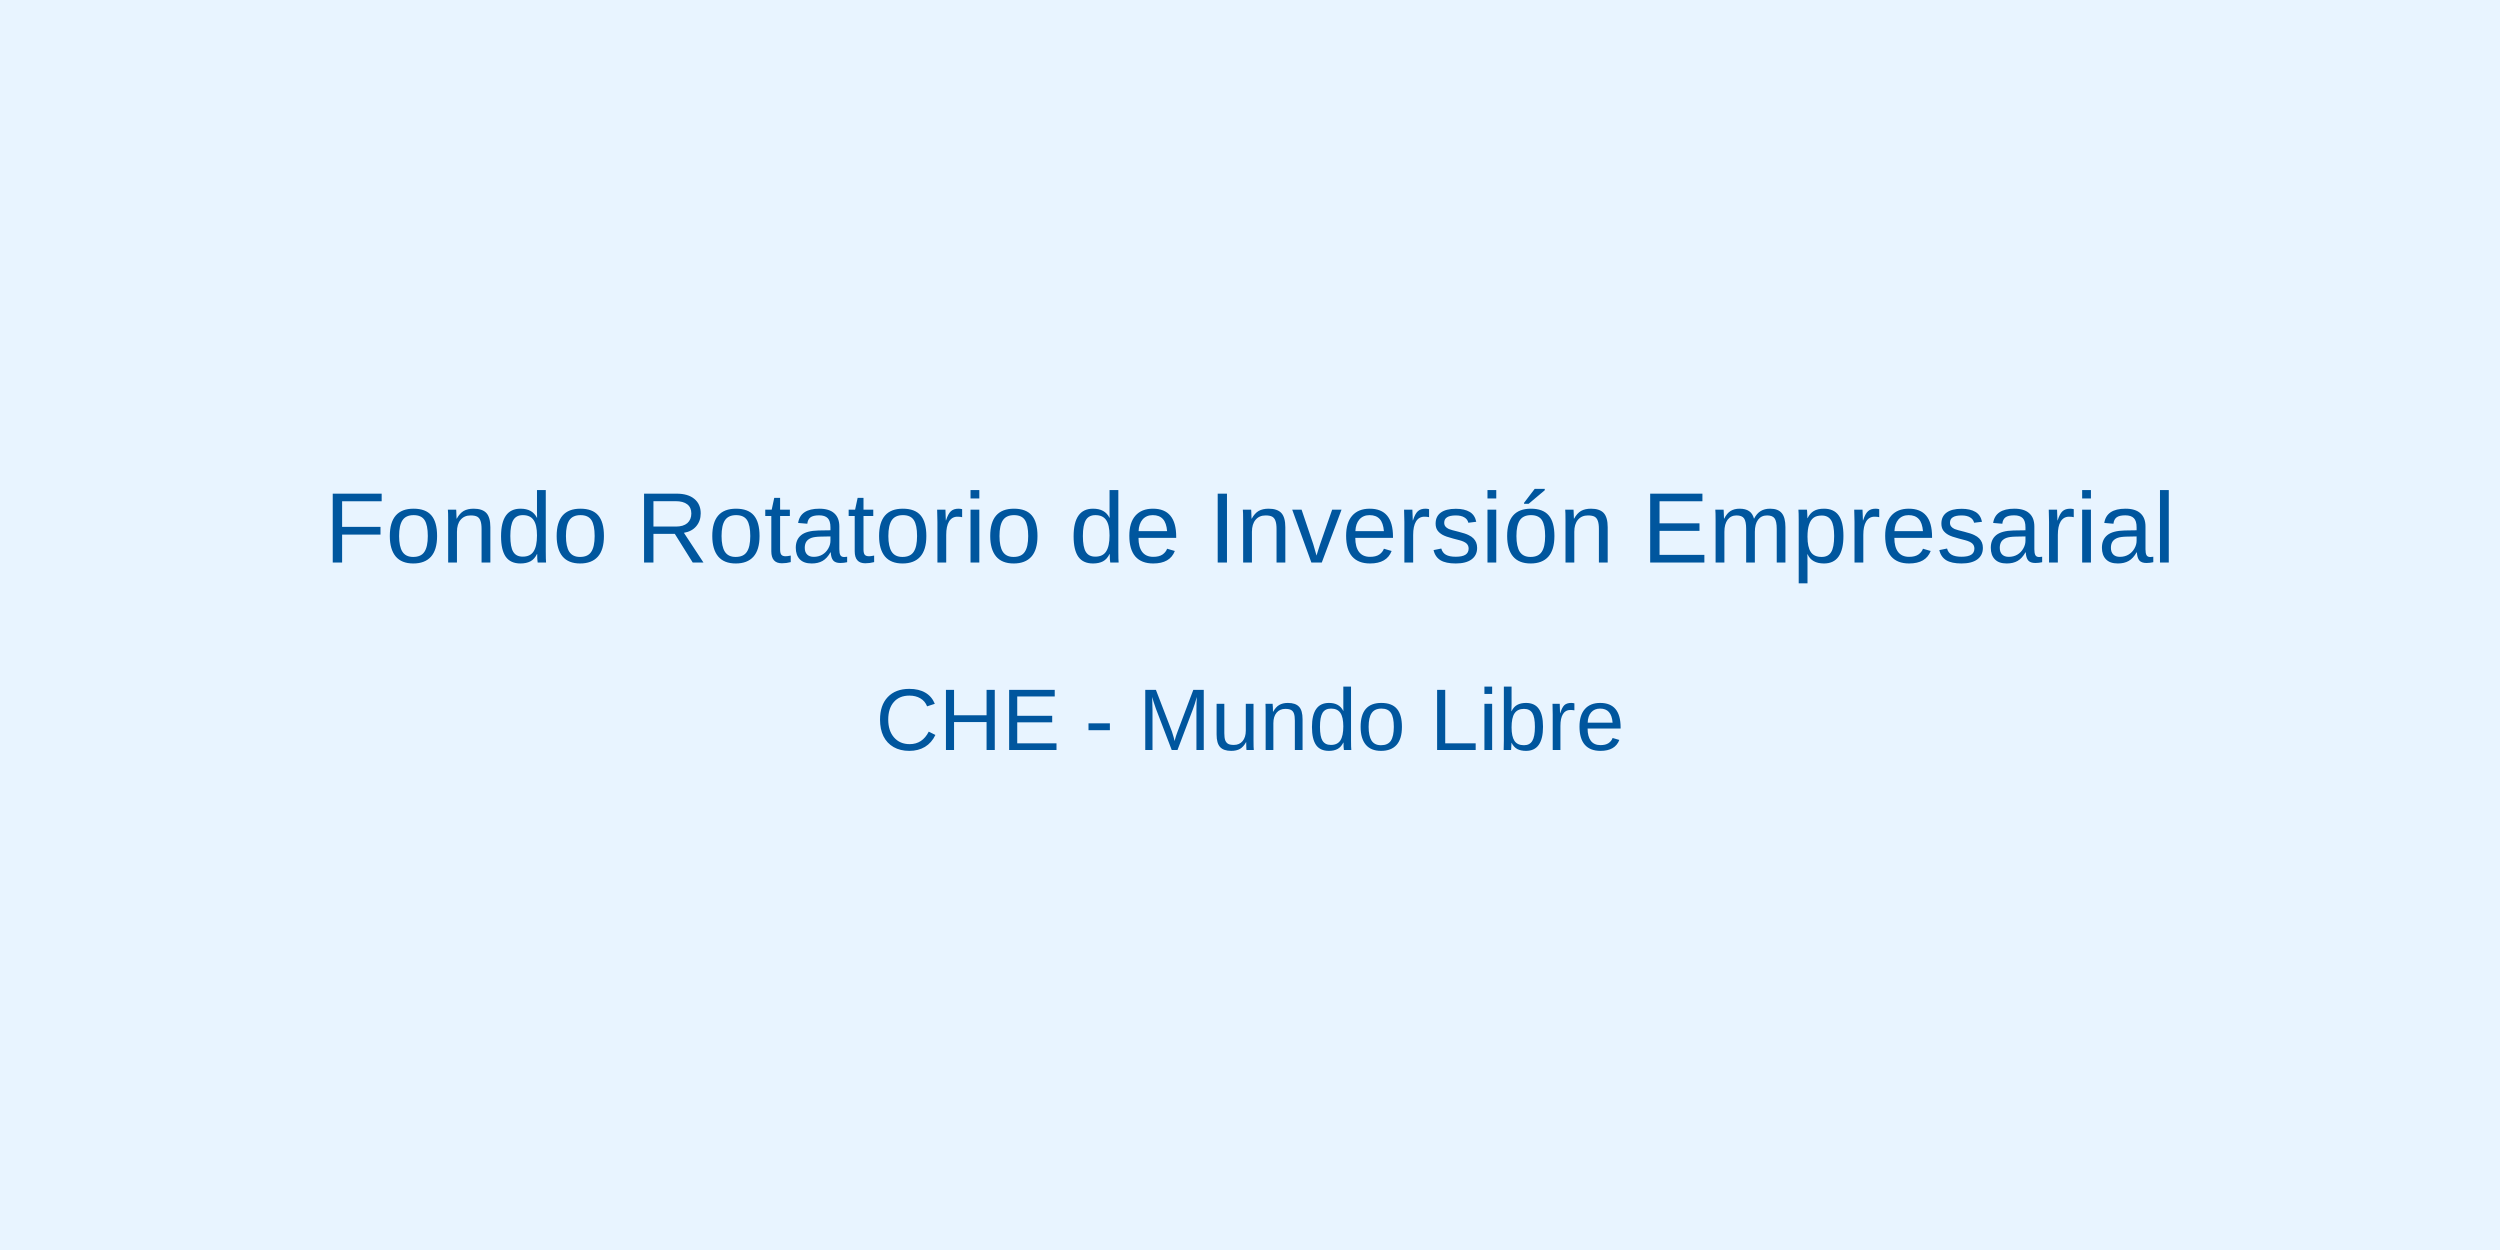
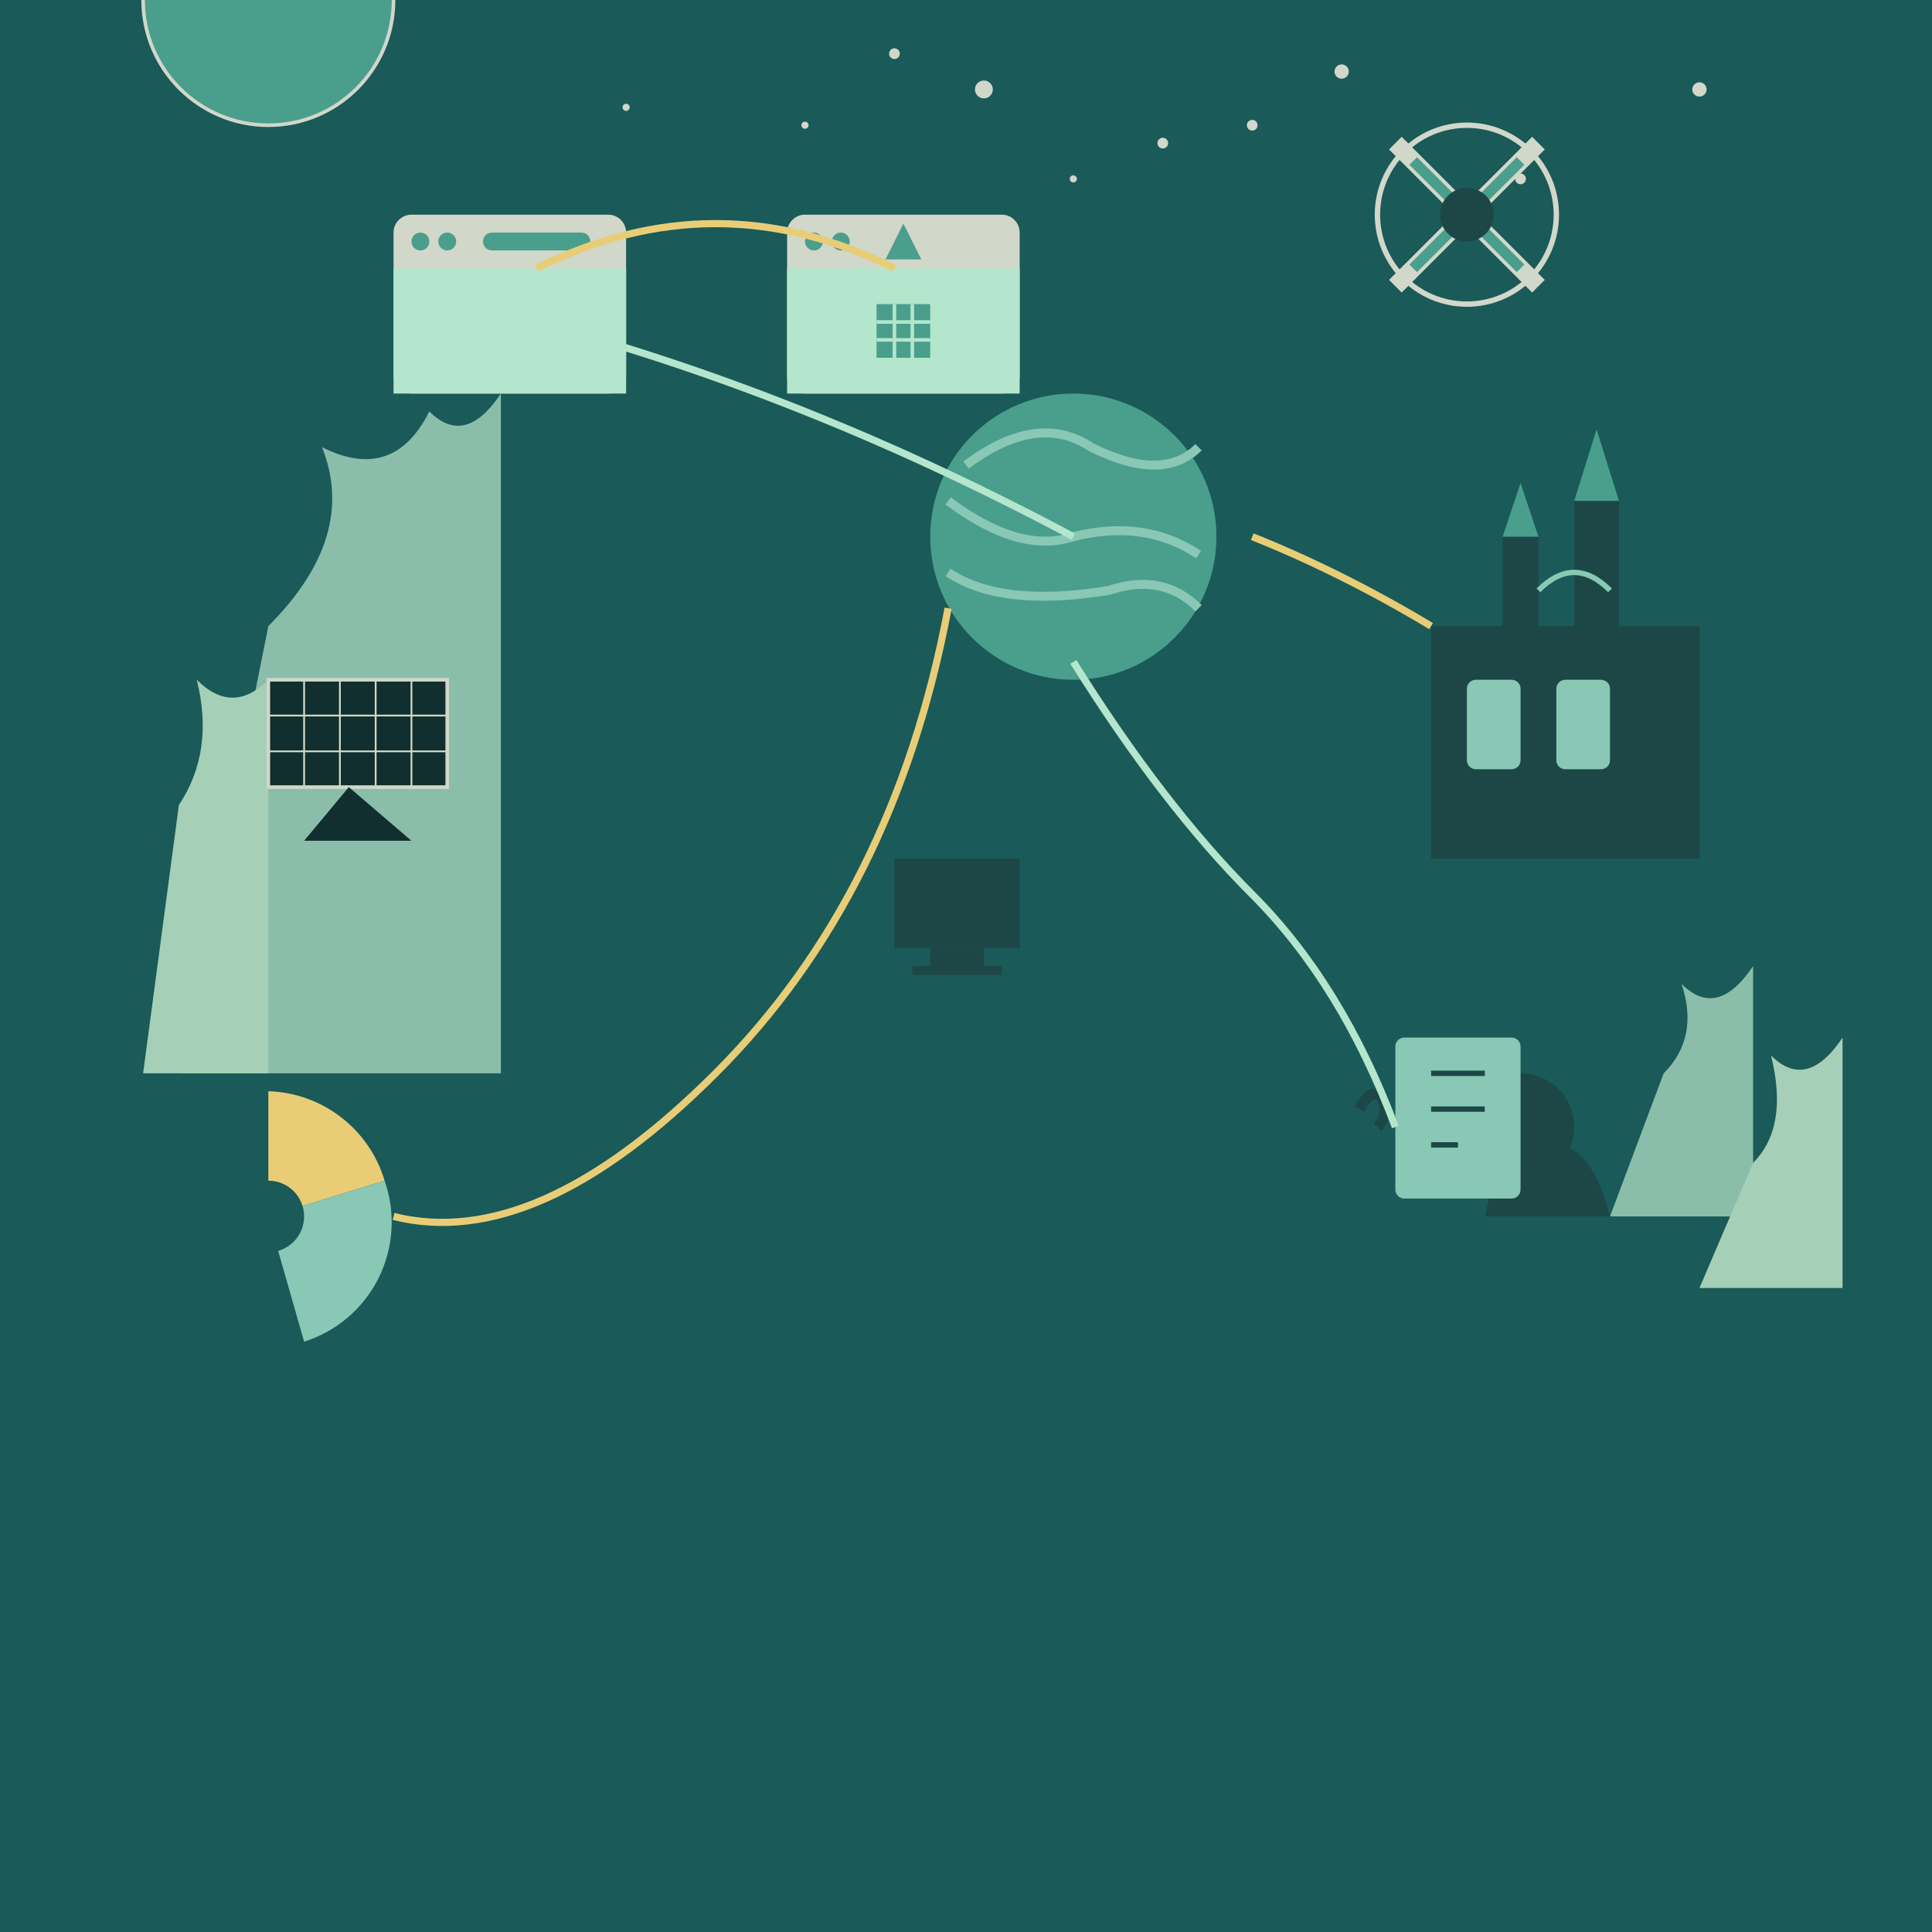
- <svg xmlns="http://www.w3.org/2000/svg" width="400" height="200">
-   <rect width="400" height="200" fill="#e8f4ff" />
-   <text x="200" y="90" font-family="Arial, sans-serif" font-size="16" text-anchor="middle" fill="#00569e">
-     Fondo Rotatorio de Inversión Empresarial
-   </text>
-   <text x="200" y="120" font-family="Arial, sans-serif" font-size="14" text-anchor="middle" fill="#00569e">
-     CHE - Mundo Libre
-   </text>
+ <svg xmlns="http://www.w3.org/2000/svg" version="1.1" width="1080" height="1080" viewBox="0 0 1080 1080">
+   <rect x="0" y="0" width="1080" height="1080" fill="#1a5a58" />
+   <g>
+     <path d="M0,0 L1080,0 L1080,1080 L0,1080 Z" fill="#1a5a58" />
+     <path d="M150,350 Q200,300 180,250 Q220,270 240,230 Q260,250 280,220 L280,600 L100,600 Z" fill="#8abeaa" />
+     <path d="M100,450 Q120,420 110,380 Q130,400 150,380 L150,600 L80,600 Z" fill="#a5cfb7" />
+     <rect x="150" y="380" width="100" height="60" fill="#102f2e" stroke="#d1d7c9" stroke-width="2" />
+     <line x1="150" y1="400" x2="250" y2="400" stroke="#d1d7c9" stroke-width="1" />
+     <line x1="150" y1="420" x2="250" y2="420" stroke="#d1d7c9" stroke-width="1" />
+     <line x1="170" y1="380" x2="170" y2="440" stroke="#d1d7c9" stroke-width="1" />
+     <line x1="190" y1="380" x2="190" y2="440" stroke="#d1d7c9" stroke-width="1" />
+     <line x1="210" y1="380" x2="210" y2="440" stroke="#d1d7c9" stroke-width="1" />
+     <line x1="230" y1="380" x2="230" y2="440" stroke="#d1d7c9" stroke-width="1" />
+     <path d="M195,440 L170,470 L230,470 Z" fill="#102f2e" />
+     <rect x="220" y="120" width="130" height="100" rx="10" ry="10" fill="#d1d7c9" />
+     <rect x="220" y="150" width="130" height="70" rx="0" ry="0" fill="#b3e6cc" />
+     <circle cx="235" cy="135" r="5" fill="#4a9e8c" />
+     <circle cx="250" cy="135" r="5" fill="#4a9e8c" />
+     <rect x="270" y="130" width="60" height="10" rx="5" ry="5" fill="#4a9e8c" />
+     <rect x="440" y="120" width="130" height="100" rx="10" ry="10" fill="#d1d7c9" />
+     <rect x="440" y="150" width="130" height="70" rx="0" ry="0" fill="#b3e6cc" />
+     <circle cx="455" cy="135" r="5" fill="#4a9e8c" />
+     <circle cx="470" cy="135" r="5" fill="#4a9e8c" />
+     <path d="M505,125 L495,145 L515,145 Z" fill="#4a9e8c" />
+     <rect x="490" y="170" width="30" height="30" fill="#4a9e8c" />
+     <path d="M490,180 L520,180 M490,190 L520,190" stroke="#b3e6cc" stroke-width="2" />
+     <path d="M500,170 L500,200 M510,170 L510,200" stroke="#b3e6cc" stroke-width="2" />
+     <circle cx="150" y="680" r="70" fill="#4a9e8c" stroke="#d1d7c9" stroke-width="2" />
+     <path d="M150,680 L150,610 A70,70 0 0,1 215,660 Z" fill="#e8cd76" />
+     <path d="M150,680 L215,660 A70,70 0 0,1 170,750 Z" fill="#88c8b4" />
+     <circle cx="150" cy="680" r="20" fill="#1a5a58" />
+     <circle cx="600" cy="300" r="80" fill="#4a9e8c" />
+     <path d="M540,260 Q580,230 610,250 Q650,270 670,250" fill="none" stroke="#88c8b4" stroke-width="5" />
+     <path d="M530,280 Q570,310 600,300 Q640,290 670,310" fill="none" stroke="#88c8b4" stroke-width="5" />
+     <path d="M530,320 Q560,340 620,330 Q650,320 670,340" fill="none" stroke="#88c8b4" stroke-width="5" />
+     <rect x="800" y="350" width="150" height="130" fill="#1d4747" />
+     <rect x="840" y="300" width="20" height="50" fill="#1d4747" />
+     <rect x="880" y="280" width="25" height="70" fill="#1d4747" />
+     <path d="M840,300 L850,270 L860,300 Z" fill="#4a9e8c" />
+     <path d="M880,280 L892.5,240 L905,280 Z" fill="#4a9e8c" />
+     <rect x="820" y="380" width="30" height="50" rx="5" ry="5" fill="#88c8b4" />
+     <rect x="870" y="380" width="30" height="50" rx="5" ry="5" fill="#88c8b4" />
+     <path d="M860,330 Q880,310 900,330" fill="none" stroke="#88c8b4" stroke-width="3" />
+     <path d="M850,650 C870,630 890,640 900,680 L830,680 C840,640 830,670 850,650 Z" fill="#1d4747" />
+     <circle cx="850" cy="630" r="30" fill="#1d4747" />
+     <rect x="780" y="580" width="70" height="90" rx="5" ry="5" fill="#88c8b4" />
+     <path d="M800,600 L830,600 M800,620 L830,620 M800,640 L815,640" stroke="#1d4747" stroke-width="3" />
+     <path d="M760,620 C770,600 780,620 770,630" fill="none" stroke="#1d4747" stroke-width="6" />
+     <path d="M300,150 Q400,100 500,150" fill="none" stroke="#e8cd76" stroke-width="4" />
+     <path d="M300,180 Q450,220 600,300" fill="none" stroke="#b3e6cc" stroke-width="4" />
+     <path d="M530,340 Q500,500 400,600 Q300,700 220,680" fill="none" stroke="#e8cd76" stroke-width="4" />
+     <path d="M600,370 Q650,450 700,500 Q750,550 780,630" fill="none" stroke="#b3e6cc" stroke-width="4" />
+     <path d="M700,300 Q750,320 800,350" fill="none" stroke="#e8cd76" stroke-width="4" />
+     <circle cx="550" cy="50" r="5" fill="#d1d7c9" />
+     <circle cx="650" cy="80" r="3" fill="#d1d7c9" />
+     <circle cx="750" cy="40" r="4" fill="#d1d7c9" />
+     <circle cx="450" cy="70" r="2" fill="#d1d7c9" />
+     <circle cx="850" cy="100" r="3" fill="#d1d7c9" />
+     <circle cx="350" cy="60" r="2" fill="#d1d7c9" />
+     <circle cx="950" cy="50" r="4" fill="#d1d7c9" />
+     <circle cx="500" cy="30" r="3" fill="#d1d7c9" />
+     <circle cx="600" cy="100" r="2" fill="#d1d7c9" />
+     <circle cx="700" cy="70" r="3" fill="#d1d7c9" />
+     <circle cx="820" cy="120" r="50" fill="none" stroke="#d1d7c9" stroke-width="3" />
+     <path d="M780,80 L860,160" stroke="#d1d7c9" stroke-width="10" />
+     <path d="M860,80 L780,160" stroke="#d1d7c9" stroke-width="10" />
+     <path d="M790,90 L850,150" stroke="#4a9e8c" stroke-width="6" />
+     <path d="M850,90 L790,150" stroke="#4a9e8c" stroke-width="6" />
+     <circle cx="820" cy="120" r="15" fill="#1d4747" />
+     <rect x="500" y="480" width="70" height="50" fill="#1d4747" />
+     <rect x="520" y="530" width="30" height="10" fill="#1d4747" />
+     <rect x="510" y="540" width="50" height="5" fill="#1d4747" />
+     <path d="M930,600 Q950,580 940,550 Q960,570 980,540 L980,680 L900,680 Z" fill="#8abeaa" />
+     <path d="M980,650 Q1000,630 990,590 Q1010,610 1030,580 L1030,720 L950,720 Z" fill="#a5cfb7" />
+   </g>
</svg>
